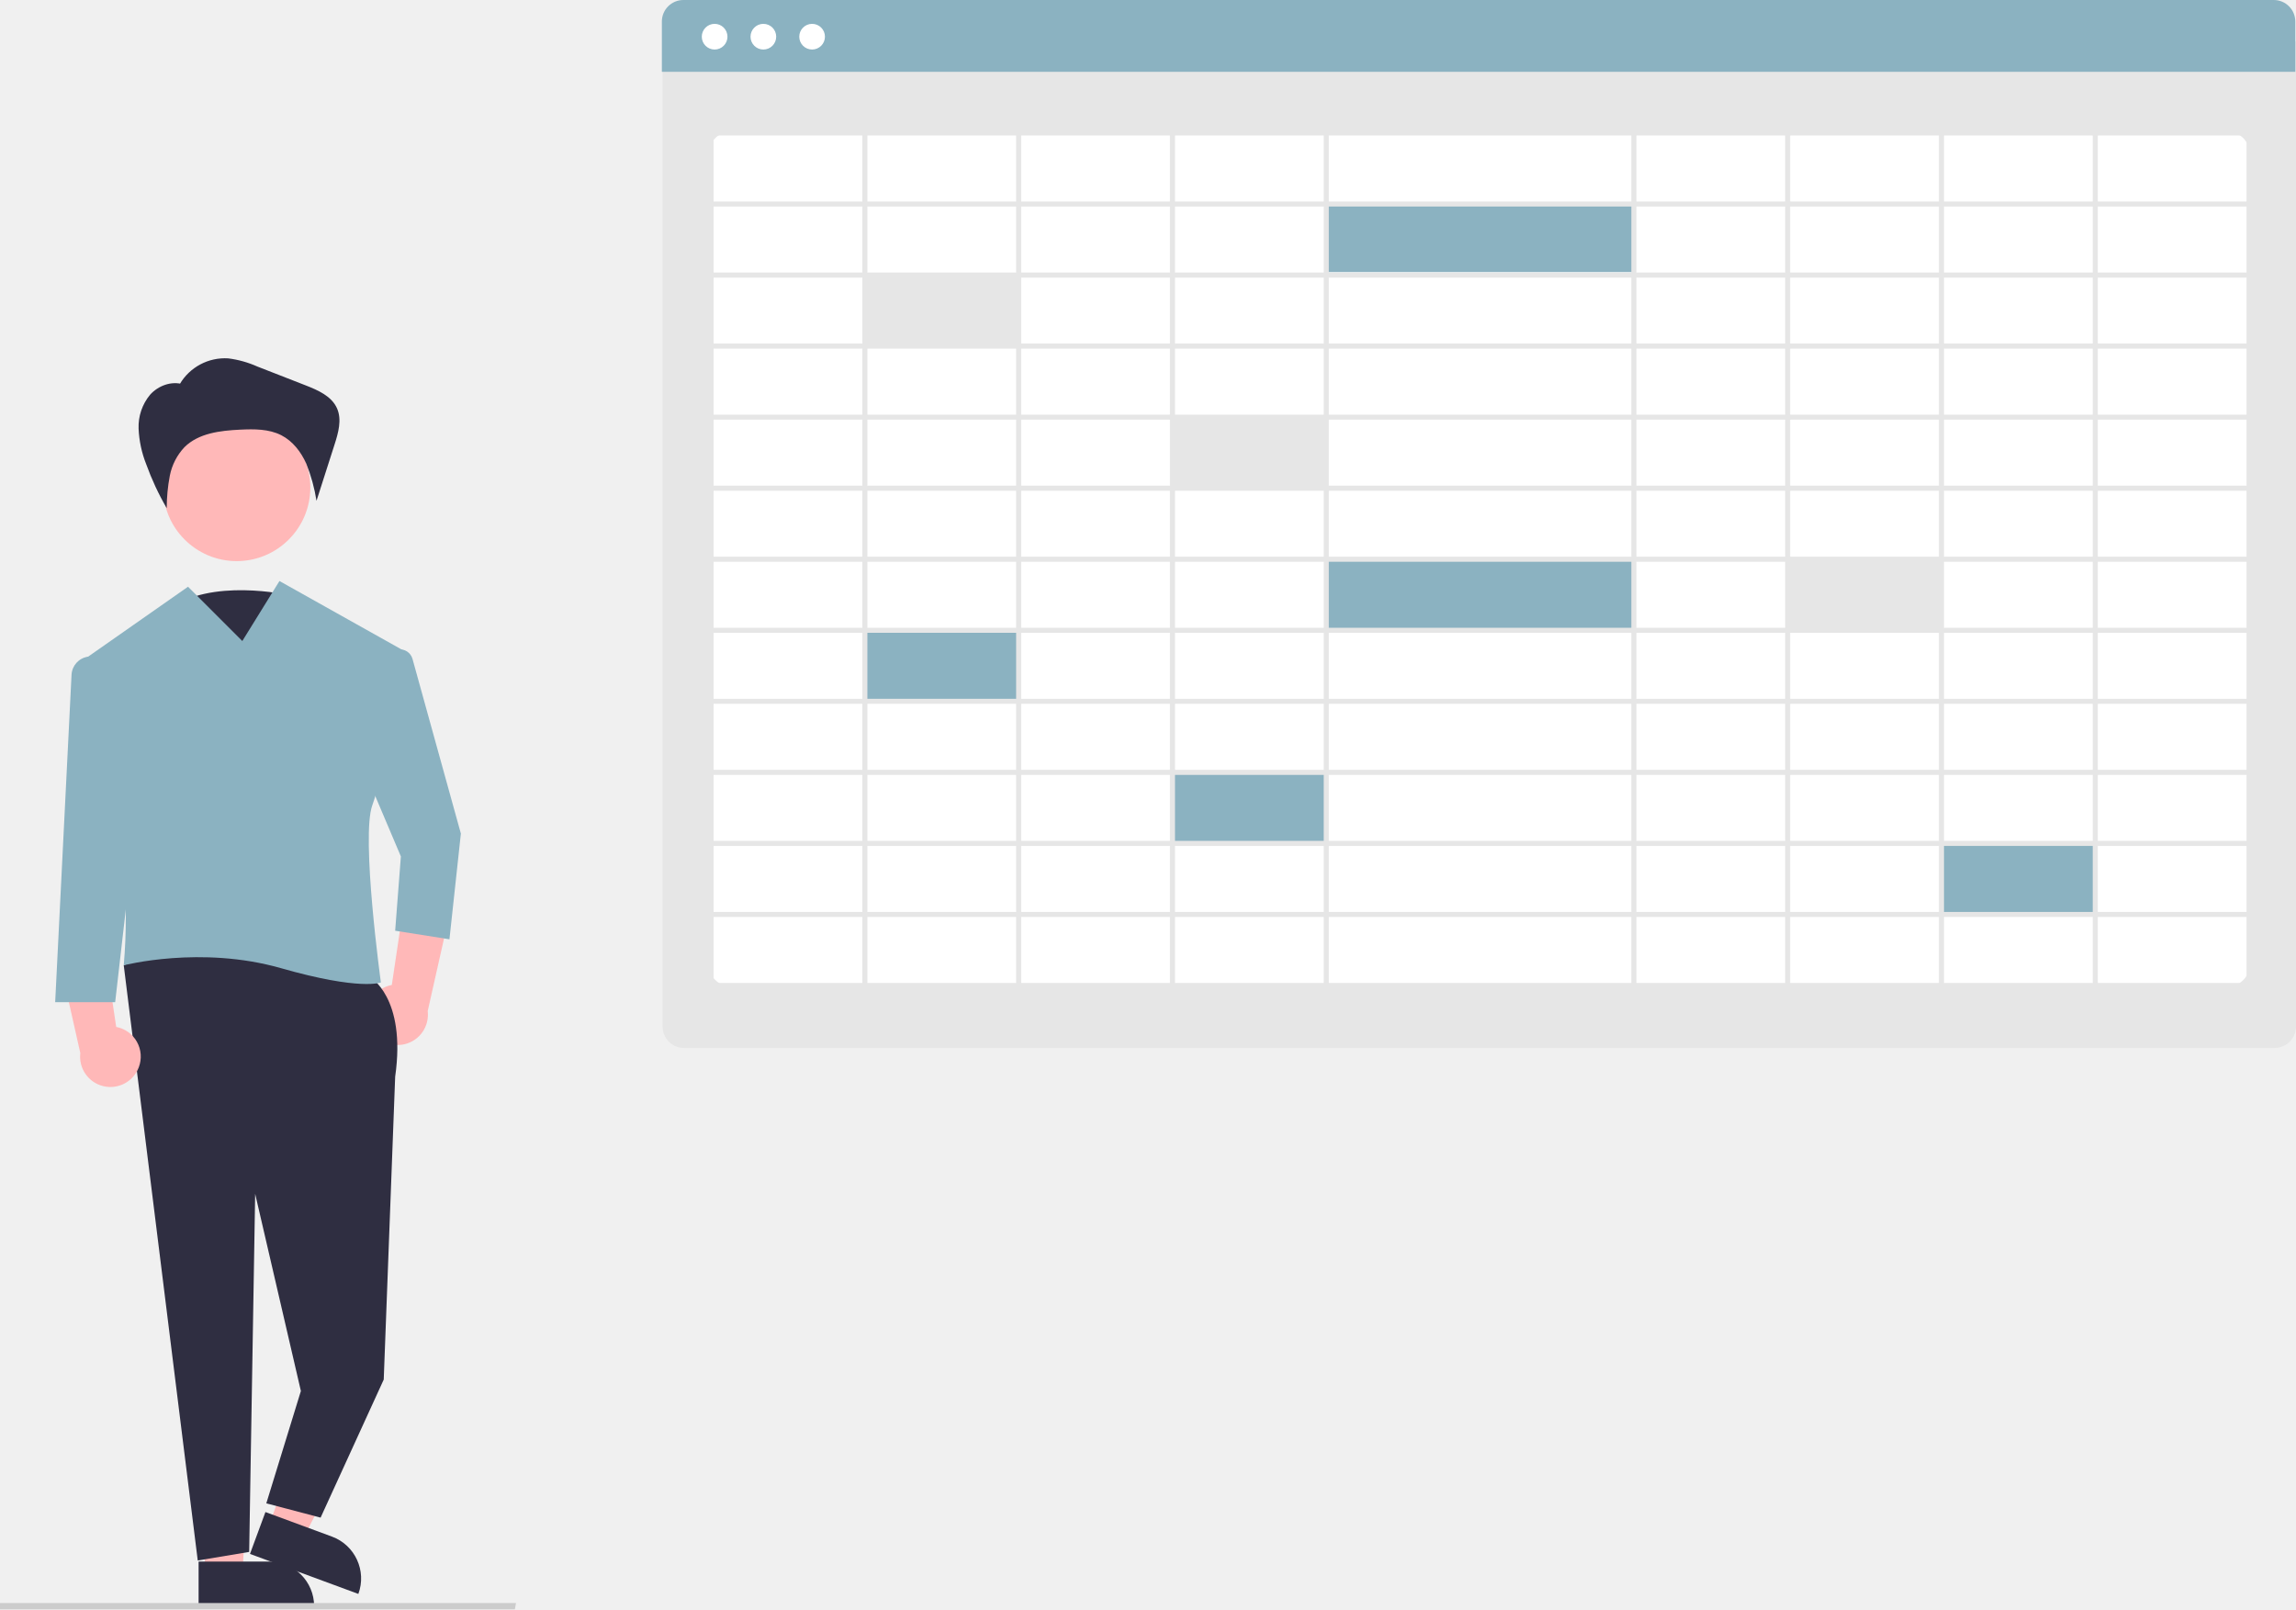
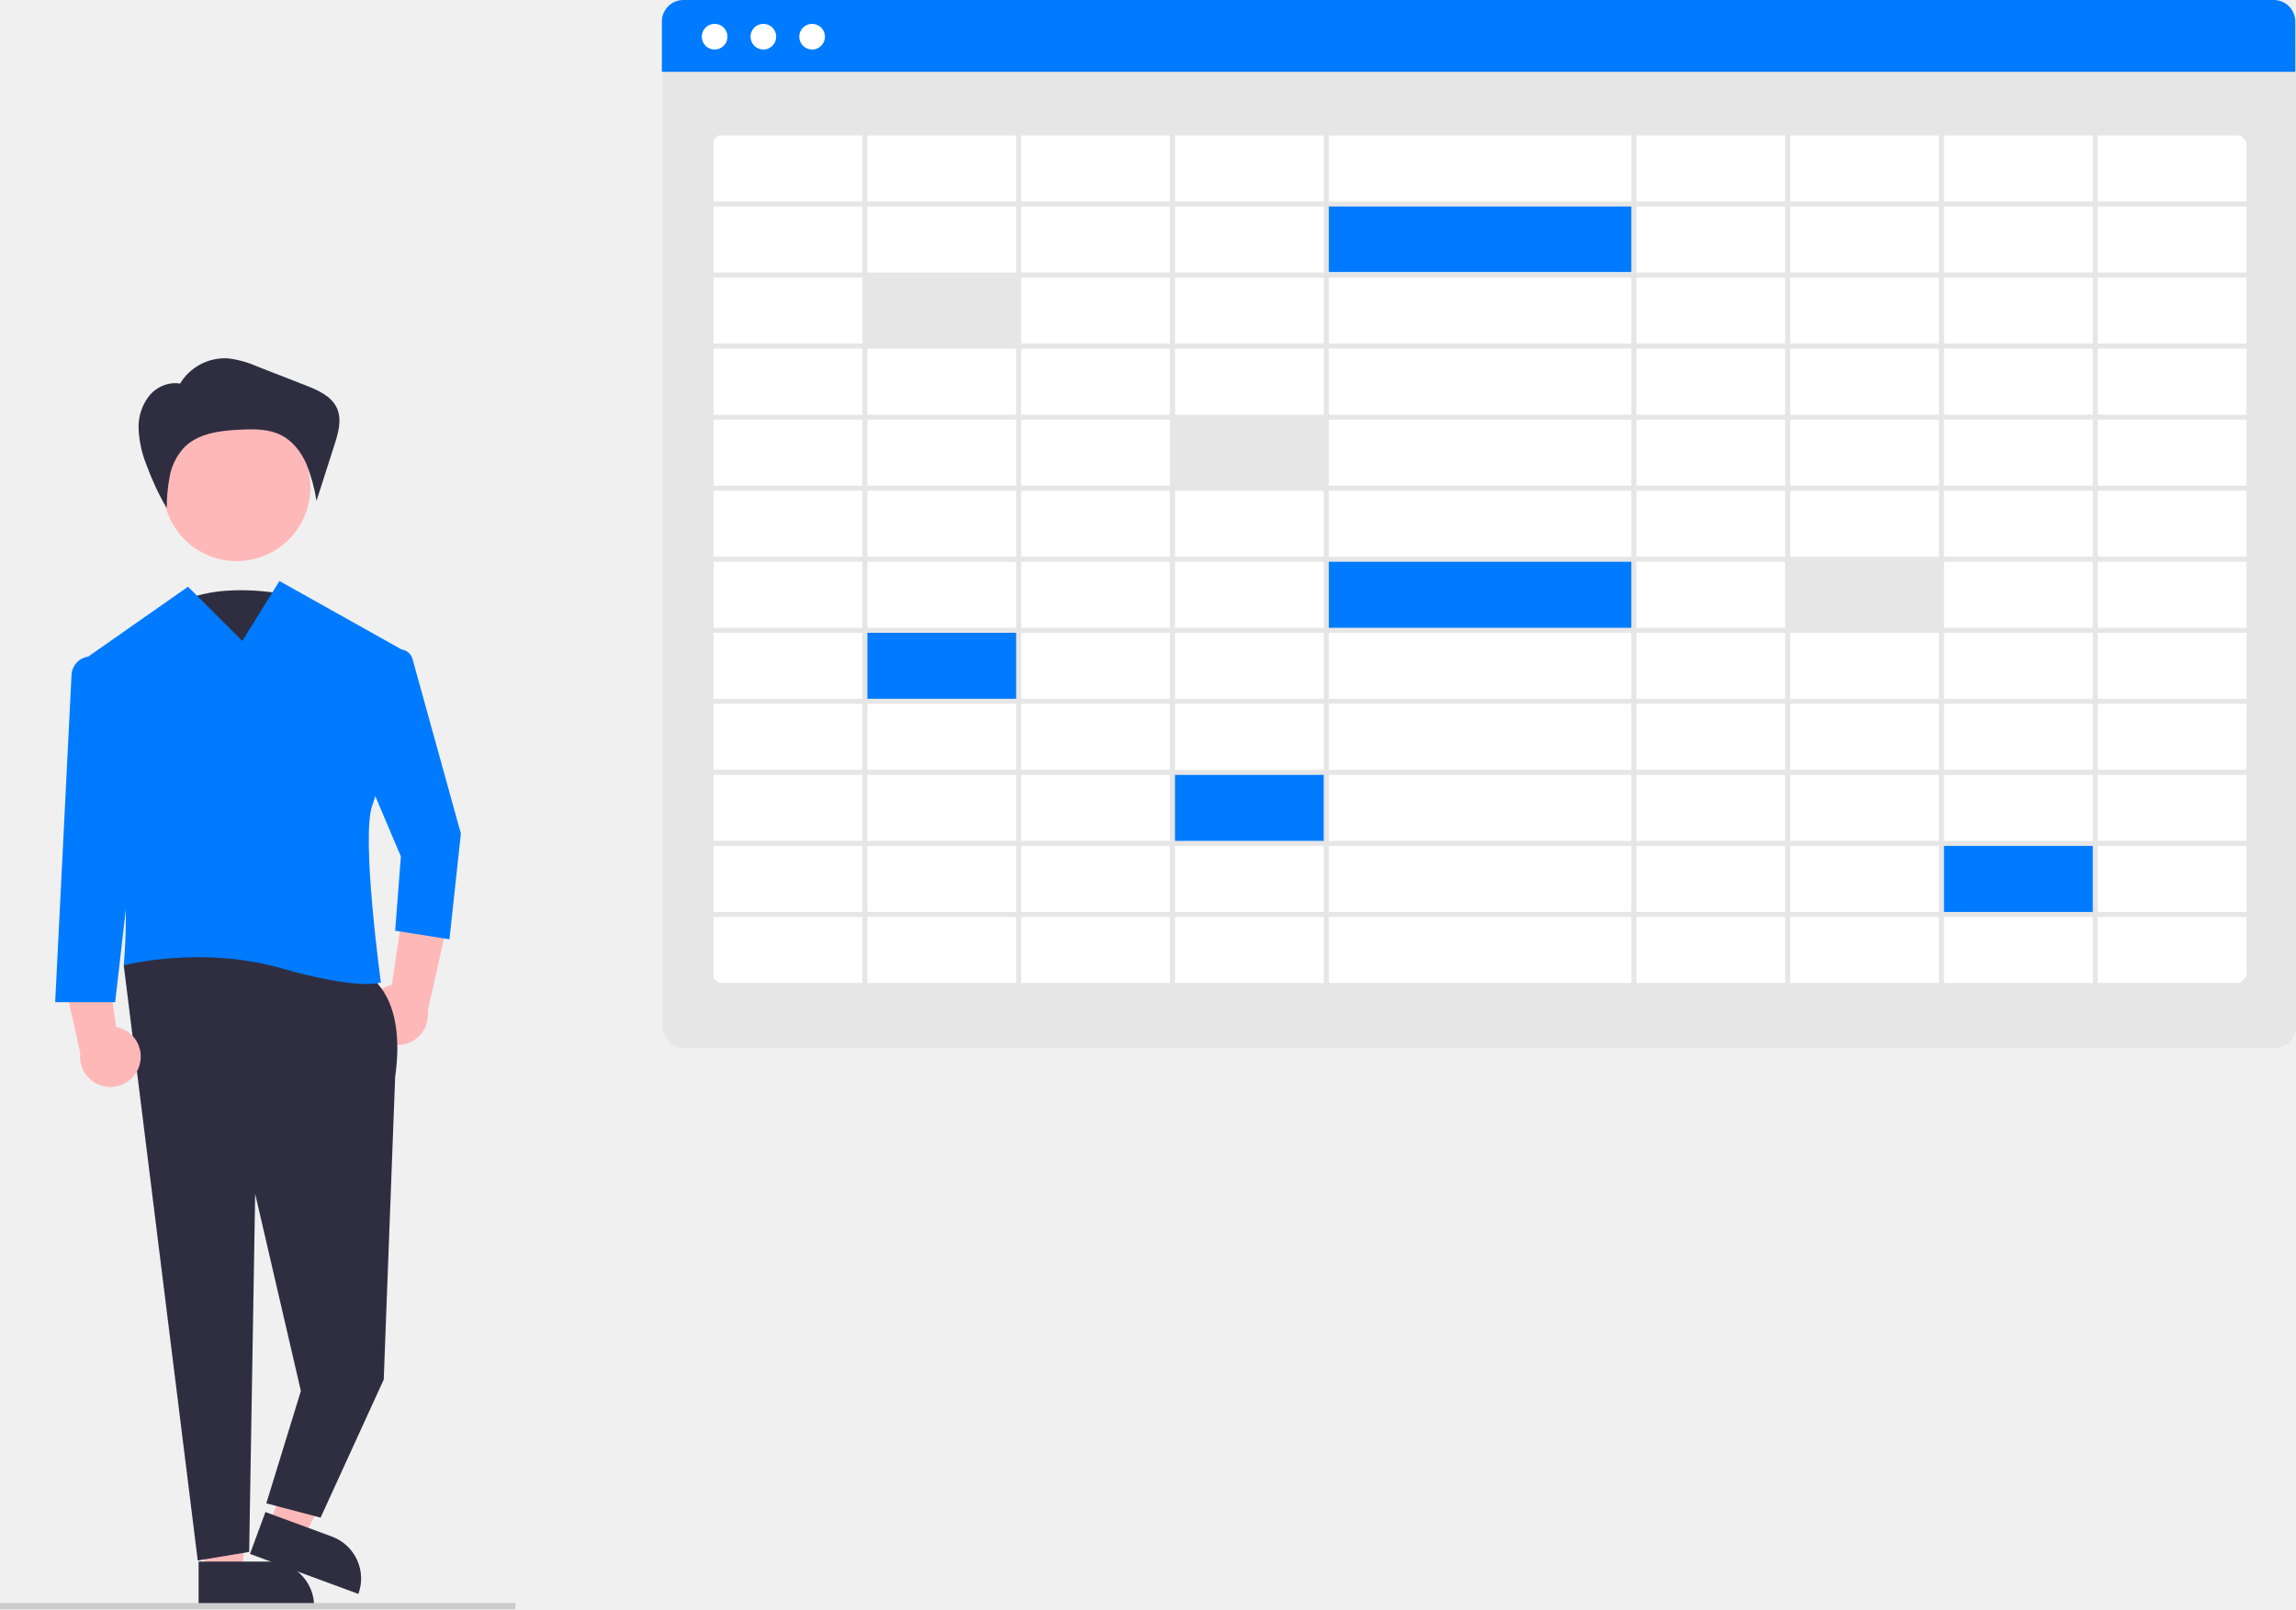
<svg xmlns="http://www.w3.org/2000/svg" data-name="Layer 1" width="765.839" height="536.777" viewBox="0 0 765.839 536.777">
  <path d="M975.748,531.162H445.253a7.18,7.18,0,0,1-7.172-7.172V195.42H982.92V523.99A7.18,7.18,0,0,1,975.748,531.162Z" transform="translate(-217.0804 -181.6116)" fill="#e6e6e6" />
  <path d="M960.192,510.629H460.809a7.258,7.258,0,0,1-7.25-7.25V232.79a7.258,7.258,0,0,1,7.25-7.25H960.192a7.258,7.258,0,0,1,7.25,7.25V503.379A7.258,7.258,0,0,1,960.192,510.629Z" transform="translate(-217.0804 -181.6116)" fill="#fff" />
-   <path d="M982.687,205.566H437.849V188.784a7.18,7.18,0,0,1,7.172-7.172H975.515a7.18,7.18,0,0,1,7.172,7.172Z" transform="translate(-217.0804 -181.6116)" fill="#8bb2c1" />
+   <path d="M982.687,205.566H437.849V188.784a7.18,7.18,0,0,1,7.172-7.172H975.515a7.18,7.18,0,0,1,7.172,7.172Z" transform="translate(-217.0804 -181.6116)" fill="#007bff" />
  <circle cx="238.365" cy="12.237" r="4.283" fill="#fff" />
  <circle cx="254.623" cy="12.237" r="4.283" fill="#fff" />
  <circle cx="270.882" cy="12.237" r="4.283" fill="#fff" />
  <rect x="287.803" y="92.449" width="51.47" height="22.782" fill="#e6e6e6" />
  <rect x="390.742" y="139.7" width="51.47" height="22.782" fill="#e6e6e6" />
-   <rect x="287.803" y="210.576" width="51.47" height="22.782" fill="#8bb2c1" />
-   <rect x="390.742" y="257.826" width="51.47" height="22.782" fill="#8bb2c1" />
-   <rect x="647.246" y="281.452" width="51.47" height="22.782" fill="#8bb2c1" />
+   <rect x="287.803" y="210.576" width="51.47" height="22.782" fill="#007bff" />
+   <rect x="390.742" y="257.826" width="51.47" height="22.782" fill="#007bff" />
+   <rect x="647.246" y="281.452" width="51.47" height="22.782" fill="#007bff" />
  <rect x="595.776" y="186.95" width="51.47" height="22.782" fill="#e6e6e6" />
-   <rect x="442.212" y="186.95" width="102.939" height="22.782" fill="#8bb2c1" />
-   <rect x="442.212" y="67.98" width="102.939" height="22.782" fill="#8bb2c1" />
+   <rect x="442.212" y="186.95" width="102.939" height="22.782" fill="#007bff" />
+   <rect x="442.212" y="67.98" width="102.939" height="22.782" fill="#007bff" />
  <path d="M453.414,225.122V511.158H968.109V225.122Zm513.008,23.696H916.809V226.81h49.613ZM660.305,414.688V392.68H761.218V414.688Zm100.914,1.688V438.383H660.305V416.375Zm0-94.782v22.008H660.305V321.593Zm-100.914-1.688V297.897H761.218v22.008Zm0,47.391V345.288H761.218v22.008Zm100.914,1.688v22.008H660.305V368.984ZM658.617,343.601H609.004V321.593h49.613Zm0,1.688v22.008H609.004V345.288Zm0,23.696v22.008H609.004V368.984Zm0,23.696V414.688H609.004V392.68Zm104.289,0H812.519V414.688H762.906Zm0-1.688V368.984H812.519v22.008Zm0-23.696V345.288H812.519v22.008Zm0-23.696V321.593H812.519v22.008Zm0-23.695V297.897H812.519v22.008Zm0-23.696V274.201H812.519v22.008Zm-1.688,0H660.305V274.201H761.218Zm-102.601,0H609.004V274.201h49.613Zm0,1.688v22.008H609.004V297.897Zm-51.301,22.008H557.703V297.897h49.614Zm0,1.688v22.008H557.703V321.593Zm0,23.695v22.008H557.703V345.288Zm0,23.696v22.008H557.703V368.984Zm0,23.696V414.688H557.703V392.68Zm0,23.695V438.383H557.703V416.375Zm1.688,0h49.613V438.383H609.004Zm49.613,23.696v22.008H609.004V440.071Zm1.688,0H761.218v22.008H660.305Zm102.601,0H812.519v22.008H762.906Zm0-1.688V416.375H812.519V438.383Zm51.301-22.008h49.614V438.383h-49.614Zm0-1.688V392.68h49.614V414.688Zm0-23.695V368.984h49.614v22.008Zm0-23.696V345.288h49.614v22.008Zm0-23.696V321.593h49.614v22.008Zm0-23.695V297.897h49.614v22.008Zm0-23.696V274.201h49.614v22.008Zm0-23.696V250.506h49.614v22.008Zm-1.688,0H762.906V250.506H812.519Zm-51.301,0H660.305V250.506H761.218Zm-102.601,0H609.004V250.506h49.613Zm-51.301,0H557.703V250.506h49.614Zm0,1.688v22.008H557.703V274.201Zm-51.301,22.008H506.402V274.201h49.613Zm0,1.688v22.008H506.402V297.897Zm0,23.696v22.008H506.402V321.593Zm0,23.695v22.008H506.402V345.288Zm0,23.696v22.008H506.402V368.984Zm0,23.696V414.688H506.402V392.68Zm0,23.695V438.383H506.402V416.375Zm0,23.696v22.008H506.402V440.071Zm1.688,0h49.614v22.008H557.703Zm49.614,23.695V485.775H557.703V463.766Zm1.688,0h49.613V485.775H609.004Zm51.301,0H761.218V485.775H660.305Zm102.601,0H812.519V485.775H762.906Zm51.301,0h49.614V485.775h-49.614Zm0-1.688V440.071h49.614v22.008ZM865.508,440.071h49.613v22.008H865.508Zm0-1.688V416.375h49.613V438.383Zm0-23.696V392.68h49.613V414.688Zm0-23.695V368.984h49.613v22.008Zm0-23.696V345.288h49.613v22.008Zm0-23.696V321.593h49.613v22.008Zm0-23.695V297.897h49.613v22.008Zm0-23.696V274.201h49.613v22.008Zm0-23.696V250.506h49.613v22.008Zm0-23.695V226.81h49.613v22.008Zm-1.688,0h-49.614V226.81h49.614Zm-51.301,0H762.906V226.81H812.519Zm-51.301,0H660.305V226.81H761.218Zm-102.601,0H609.004V226.81h49.613Zm-51.301,0H557.703V226.81h49.614Zm-51.301,0H506.402V226.81h49.613Zm0,1.688v22.008H506.402V250.506Zm-51.301,22.008H455.102V250.506h49.613Zm0,1.688v22.008H455.102V274.201Zm0,23.696v22.008H455.102V297.897Zm0,23.696v22.008H455.102V321.593Zm0,23.695v22.008H455.102V345.288Zm0,23.696v22.008H455.102V368.984Zm0,23.696V414.688H455.102V392.68Zm0,23.695V438.383H455.102V416.375Zm0,23.696v22.008H455.102V440.071Zm0,23.695V485.775H455.102V463.766Zm1.688,0h49.613V485.775H506.402Zm49.613,23.696V509.47H506.402V487.463Zm1.688,0h49.614V509.47H557.703Zm51.301,0h49.613V509.47H609.004Zm51.301,0H761.218V509.47H660.305Zm102.601,0H812.519V509.47H762.906Zm51.301,0h49.614V509.47h-49.614Zm51.301,0h49.613V509.47H865.508Zm0-1.688V463.766h49.613V485.775Zm51.301-22.009h49.613V485.775H916.809Zm0-1.688V440.071h49.613v22.008Zm0-23.695V416.375h49.613V438.383Zm0-23.696V392.68h49.613V414.688Zm0-23.695V368.984h49.613v22.008Zm0-23.696V345.288h49.613v22.008Zm0-23.696V321.593h49.613v22.008Zm0-23.695V297.897h49.613v22.008Zm0-23.696V274.201h49.613v22.008Zm0-23.696V250.506h49.613v22.008ZM504.715,226.81v22.008H455.102V226.81ZM455.102,487.463h49.613V509.47H455.102Zm461.707,22.008V487.463h49.613V509.47Z" transform="translate(-217.0804 -181.6116)" fill="#e6e6e6" />
  <path d="M313.306,380.104s-26.038-6-40.359,5,18.227,36,18.227,36Z" transform="translate(-217.0804 -181.6116)" fill="#2f2e41" />
  <path d="M340.233,523.587a10.056,10.056,0,0,1,7.54-13.45l5.262-35.345,13.828,12.394-7.117,31.664a10.11,10.11,0,0,1-19.513,4.737Z" transform="translate(-217.0804 -181.6116)" fill="#ffb8b8" />
  <polygon points="68.648 525.464 80.881 524.652 83.571 477.082 65.517 478.28 68.648 525.464" fill="#ffb8b8" />
  <path d="M283.326,702.463h38.531a0,0,0,0,1,0,0v14.887a0,0,0,0,1,0,0H298.213a14.887,14.887,0,0,1-14.887-14.887v0A0,0,0,0,1,283.326,702.463Z" transform="translate(388.102 1238.201) rotate(180)" fill="#2f2e41" />
  <polygon points="89.789 508.53 101.29 512.775 123.139 470.433 106.164 464.168 89.789 508.53" fill="#ffb8b8" />
  <path d="M301.848,692.156h38.531a0,0,0,0,1,0,0v14.887a0,0,0,0,1,0,0H316.735a14.887,14.887,0,0,1-14.887-14.887v0A0,0,0,0,1,301.848,692.156Z" transform="translate(163.0152 1285.5) rotate(-159.7395)" fill="#2f2e41" />
  <path d="M340.311,507.391s12.389,6.671,8.577,33.354L345.076,641.76l-21.059,46.049-18.106-4.765,11.53-37.473-15.248-65.755-2,119.428L283.039,702.104,258.356,503.579l31.448-14.295Z" transform="translate(-217.0804 -181.6116)" fill="#2f2e41" />
  <circle cx="78.95" cy="162.594" r="24.561" fill="#ffb8b8" />
-   <path d="M310.293,375.405l-12.389,20.012-18.106-18.106-33.85,23.695a6.403,6.403,0,0,0-2.273,7.643c5.207,12.875,18.541,50.933,14.681,94.93,0,0,25.73-6.671,52.413.953s33.354,4.765,33.354,4.765-6.671-48.601-2.859-59.084c3.162-8.695,9.602-37.717,11.707-47.361a4.347,4.347,0,0,0-2.127-4.721Z" transform="translate(-217.0804 -181.6116)" fill="#8bb2c1" />
-   <path d="M349.862,398.247l0,0a4.355,4.355,0,0,1,4.813,3.149l16.131,58.253-3.812,35.26-18.106-2.859,1.906-24.777-13.342-31.448,8.807-34.348A4.355,4.355,0,0,1,349.862,398.247Z" transform="translate(-217.0804 -181.6116)" fill="#8bb2c1" />
+   <path d="M310.293,375.405l-12.389,20.012-18.106-18.106-33.85,23.695a6.403,6.403,0,0,0-2.273,7.643c5.207,12.875,18.541,50.933,14.681,94.93,0,0,25.73-6.671,52.413.953s33.354,4.765,33.354,4.765-6.671-48.601-2.859-59.084c3.162-8.695,9.602-37.717,11.707-47.361a4.347,4.347,0,0,0-2.127-4.721Z" transform="translate(-217.0804 -181.6116)" fill="#007bff" />
+   <path d="M349.862,398.247l0,0a4.355,4.355,0,0,1,4.813,3.149l16.131,58.253-3.812,35.26-18.106-2.859,1.906-24.777-13.342-31.448,8.807-34.348A4.355,4.355,0,0,1,349.862,398.247Z" transform="translate(-217.0804 -181.6116)" fill="#007bff" />
  <path d="M277.038,309.728a17.506,17.506,0,0,1,16.141-8.588,34.306,34.306,0,0,1,9.755,2.731l16.056,6.263c4.155,1.621,8.705,3.606,10.508,7.685,1.673,3.786.425,8.158-.839,12.1L322.652,348.654a57.031,57.031,0,0,0-3.404-12.376c-1.745-3.917-4.505-7.529-8.32-9.487-4.171-2.14-9.086-2.095-13.768-1.87-6.631.319-13.84,1.163-18.552,5.84a19.27,19.27,0,0,0-4.889,9.549,57.479,57.479,0,0,0-1.025,10.809,89.613,89.613,0,0,1-6.843-14.671,36.3,36.3,0,0,1-2.543-11.876,16.703,16.703,0,0,1,3.828-11.296c2.713-3.032,7.132-4.668,11.019-3.468" transform="translate(-217.0804 -181.6116)" fill="#2f2e41" />
  <path d="M263.379,537.587a10.056,10.056,0,0,0-7.54-13.45l-5.262-35.345-13.828,12.394,7.117,31.664a10.11,10.11,0,0,0,19.513,4.737Z" transform="translate(-217.0804 -181.6116)" fill="#ffb8b8" />
-   <path d="M246.295,400.669h0a6.413,6.413,0,0,0-5.351,6.006l-5.46,109.2h20.012l6.671-58.131-8.489-51.786A6.413,6.413,0,0,0,246.295,400.669Z" transform="translate(-217.0804 -181.6116)" fill="#8bb2c1" />
+   <path d="M246.295,400.669h0a6.413,6.413,0,0,0-5.351,6.006l-5.46,109.2h20.012l6.671-58.131-8.489-51.786A6.413,6.413,0,0,0,246.295,400.669Z" transform="translate(-217.0804 -181.6116)" fill="#007bff" />
  <polygon points="171.738 536.777 0 536.777 0 534.671 172.12 534.671 171.738 536.777" fill="#ccc" />
</svg>
